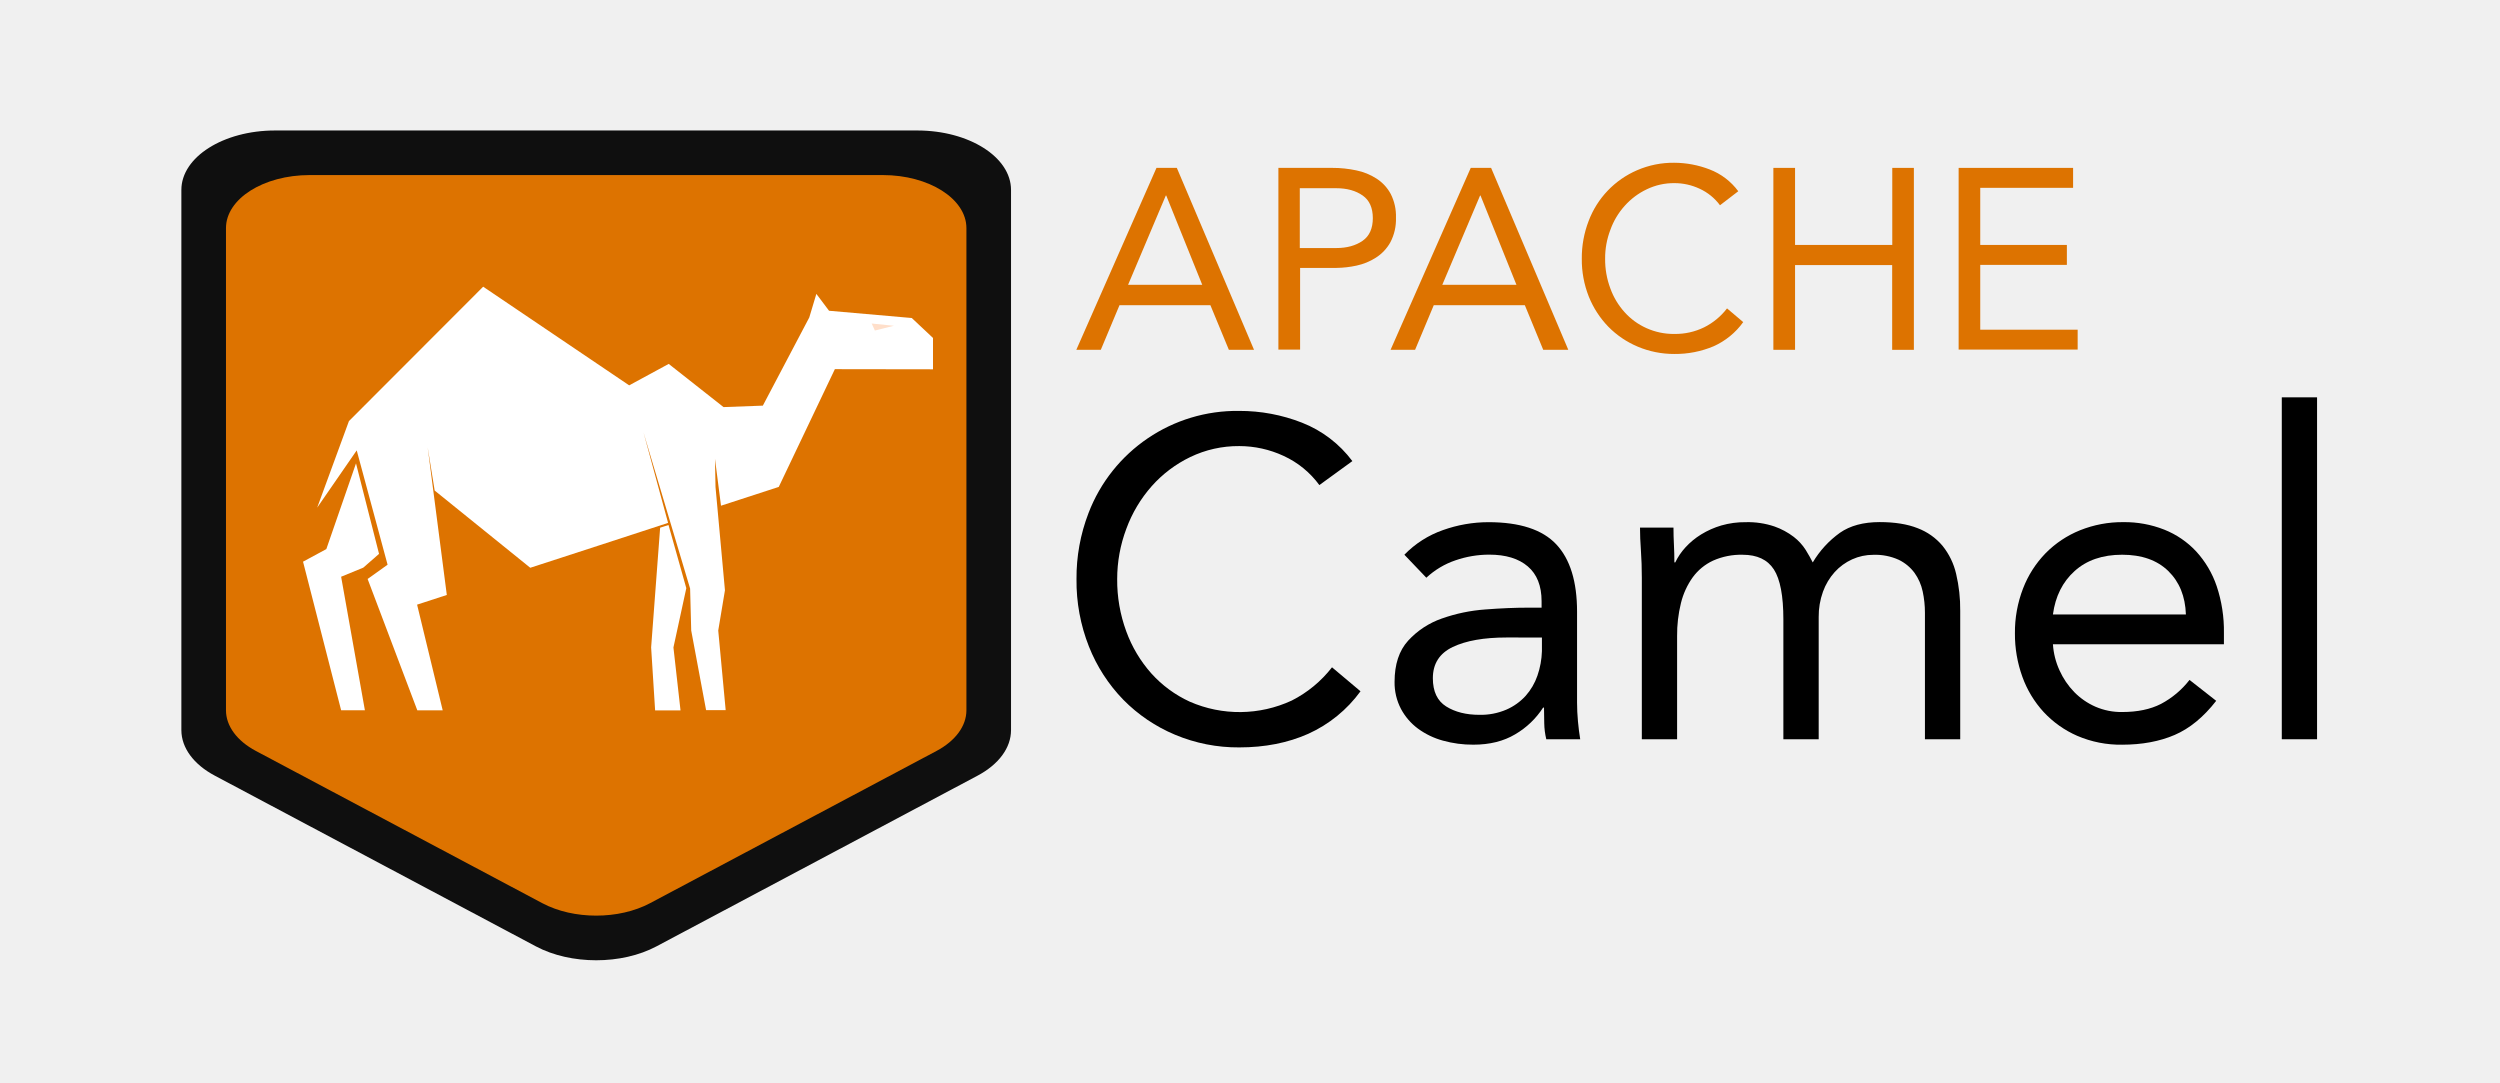
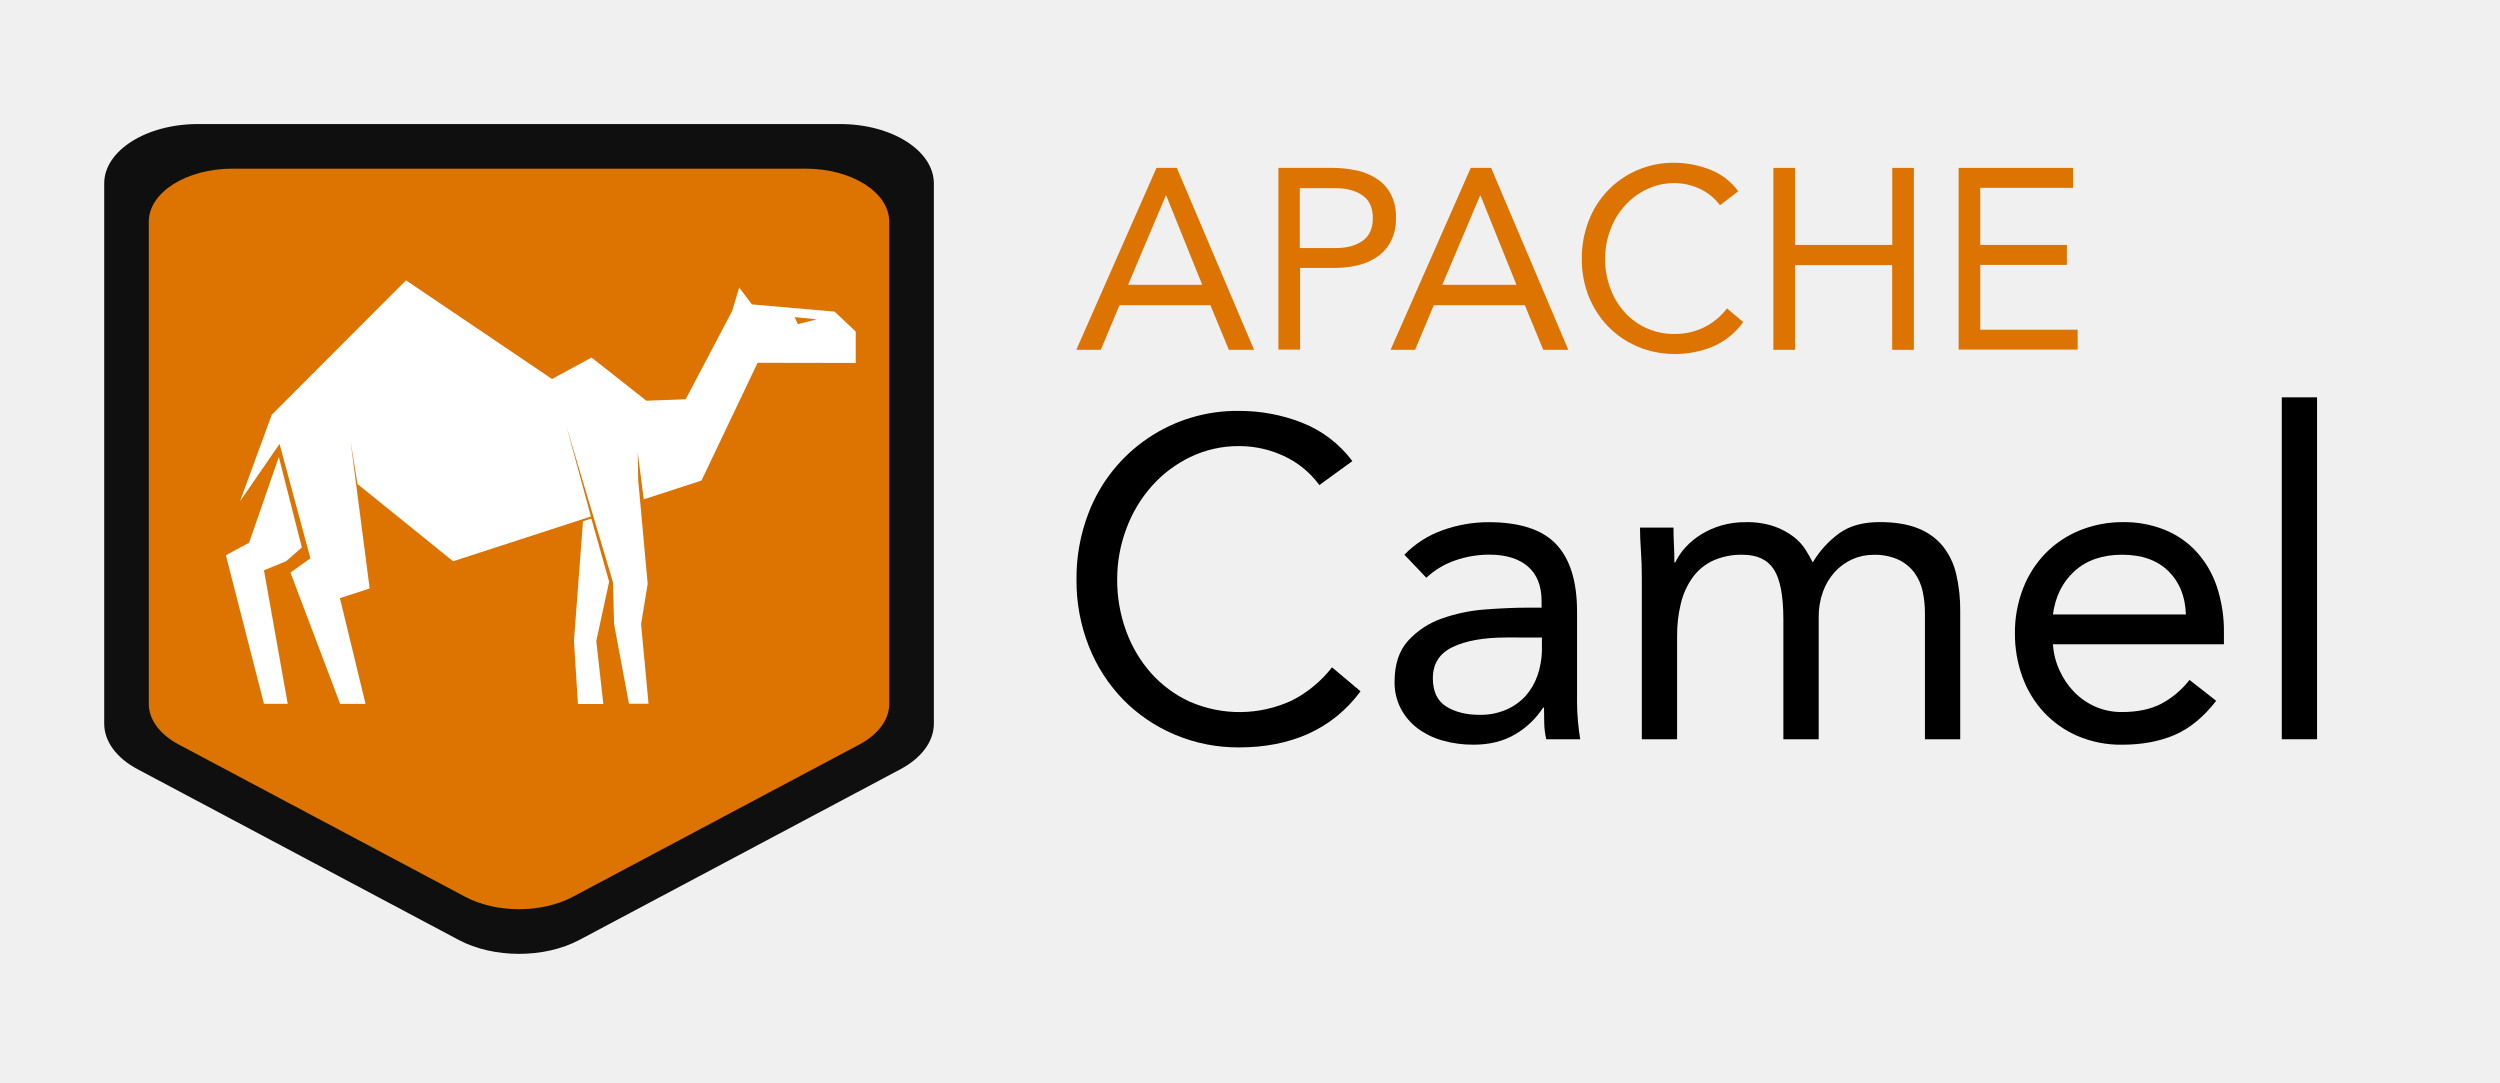
<svg xmlns="http://www.w3.org/2000/svg" viewBox="0 0 1165.7 504.6">
  <defs>
-     <style>.a{fill:#0f0f0f;}.b{fill:#dd7300;}.c{fill:#fff;}.d{fill:#ffdfca;}</style>
+     <style>.a{fill:#dd7300;}.b{fill:#0f0f0f;}.c{fill:#fff;}</style>
  </defs>
-   <path class="a" d="M84.57,88.55V340.46c0,8.19,5.72,16,15.62,21.23l149.68,79.58c16.26,8.65,40,8.65,56.23,0L455.8,361.69c9.9-5.27,15.62-13,15.62-21.23V88.55c0-15.31-19.58-27.71-43.74-27.71H128.31C104.16,60.83,84.57,73.24,84.57,88.55Z" />
-   <path class="b" d="M105.37,106.36V331.2c0,7.31,5.11,14.25,13.94,18.95l133.59,71c14.51,7.72,35.67,7.72,50.19,0l133.59-71c8.84-4.7,13.94-11.64,13.94-18.95V106.36c0-13.66-17.48-24.73-39-24.73H144.4C122.84,81.63,105.37,92.7,105.37,106.36Z" />
-   <path class="b" d="M539.24,78.28h9.49l36,84.84H573l-8.62-20.82H522l-8.72,20.82H501.86Zm4.55,12.88h-.19L526,132.8h34.58Z" />
-   <path class="b" d="M596,78.28h25.18a53.25,53.25,0,0,1,11.23,1.16,27.61,27.61,0,0,1,9.49,3.87,19.54,19.54,0,0,1,6.59,7.17,22.7,22.7,0,0,1,2.42,11A23.06,23.06,0,0,1,648.29,113a20.1,20.1,0,0,1-6.78,7.17,27.21,27.21,0,0,1-9,3.68,46.44,46.44,0,0,1-9.3,1.07h-17V163H596.09V78.28Zm10.07,37.38h17c5,0,9.1-1.16,12.3-3.39s4.75-5.81,4.75-10.56-1.55-8.33-4.75-10.56-7.26-3.39-12.3-3.39h-17Z" />
-   <path class="b" d="M685.78,78.28h9.49l36,84.84H719.58L711,142.3H668.54l-8.72,20.82H648.39Zm4.55,12.88h-.19L672.51,132.8h34.58Z" />
-   <path class="b" d="M802,95.71A24.54,24.54,0,0,0,792.5,88a27.56,27.56,0,0,0-11.72-2.61,29,29,0,0,0-13,2.91A32.31,32.31,0,0,0,757.54,96a33.63,33.63,0,0,0-6.68,11.23,36.72,36.72,0,0,0-2.42,13.37,38.21,38.21,0,0,0,2.42,13.85,33.19,33.19,0,0,0,6.68,11.14A30.1,30.1,0,0,0,767.71,153a30.69,30.69,0,0,0,13.07,2.71,30.37,30.37,0,0,0,13.85-3.1,30.77,30.77,0,0,0,10.65-8.81l7.55,6.39A34.15,34.15,0,0,1,799,161.47a46,46,0,0,1-18.3,3.58,43.53,43.53,0,0,1-17-3.39,42.1,42.1,0,0,1-13.75-9.3,43.39,43.39,0,0,1-9.1-14,46.68,46.68,0,0,1-3.29-17.82,47.76,47.76,0,0,1,3.2-17.53,41.84,41.84,0,0,1,22.57-23.63,42.32,42.32,0,0,1,17.34-3.49A46.09,46.09,0,0,1,797.15,79a29.85,29.85,0,0,1,13.37,10.17Z" />
-   <path class="b" d="M826.89,78.28H837v35.93h45.33V78.28h10.07v84.84H882.28V123.6H837v39.51H826.89Z" />
-   <path class="b" d="M913.37,78.28h53.27v9.3H923.35v26.63h40.39v9.3H923.35v30.22h45.42V163h-55.5V78.28Z" />
+   <path class="a" d="M539.24,78.28h9.49l36,84.84H573l-8.62-20.82H522l-8.72,20.82H501.86Zm4.55,12.88h-.19L526,132.8h34.58Z" />
+   <path class="a" d="M596,78.28h25.18a53.25,53.25,0,0,1,11.23,1.16,27.61,27.61,0,0,1,9.49,3.87,19.54,19.54,0,0,1,6.59,7.17,22.7,22.7,0,0,1,2.42,11A23.06,23.06,0,0,1,648.29,113a20.1,20.1,0,0,1-6.78,7.17,27.21,27.21,0,0,1-9,3.68,46.44,46.44,0,0,1-9.3,1.07h-17V163H596.09V78.28Zm10.07,37.38h17c5,0,9.1-1.16,12.3-3.39s4.75-5.81,4.75-10.56-1.55-8.33-4.75-10.56-7.26-3.39-12.3-3.39h-17Z" />
+   <path class="a" d="M685.78,78.28h9.49l36,84.84H719.58L711,142.3H668.54l-8.72,20.82H648.39Zm4.55,12.88h-.19L672.51,132.8h34.58Z" />
+   <path class="a" d="M802,95.71A24.54,24.54,0,0,0,792.5,88a27.56,27.56,0,0,0-11.72-2.61,29,29,0,0,0-13,2.91A32.31,32.31,0,0,0,757.54,96a33.63,33.63,0,0,0-6.68,11.23,36.72,36.72,0,0,0-2.42,13.37,38.21,38.21,0,0,0,2.42,13.85,33.19,33.19,0,0,0,6.68,11.14A30.1,30.1,0,0,0,767.71,153a30.69,30.69,0,0,0,13.07,2.71,30.37,30.37,0,0,0,13.85-3.1,30.77,30.77,0,0,0,10.65-8.81l7.55,6.39A34.15,34.15,0,0,1,799,161.47a46,46,0,0,1-18.3,3.58,43.53,43.53,0,0,1-17-3.39,42.1,42.1,0,0,1-13.75-9.3,43.39,43.39,0,0,1-9.1-14,46.68,46.68,0,0,1-3.29-17.82,47.76,47.76,0,0,1,3.2-17.53,41.84,41.84,0,0,1,22.57-23.63,42.32,42.32,0,0,1,17.34-3.49A46.09,46.09,0,0,1,797.15,79a29.85,29.85,0,0,1,13.37,10.17Z" />
+   <path class="a" d="M826.89,78.28H837v35.93h45.33V78.28h10.07v84.84H882.28V123.6H837v39.51H826.89Z" />
+   <path class="a" d="M913.37,78.28h53.27v9.3H923.35v26.63h40.39v9.3H923.35v30.22h45.42V163h-55.5V78.28Z" />
  <path d="M615.19,226.18a42.71,42.71,0,0,0-16.66-13.6A49.14,49.14,0,0,0,577.86,208,51.75,51.75,0,0,0,555,213.11a57.38,57.38,0,0,0-18,13.6,62.44,62.44,0,0,0-11.81,19.83A66.6,66.6,0,0,0,520.92,270a69,69,0,0,0,4.22,24.36A60.91,60.91,0,0,0,536.84,314a54.88,54.88,0,0,0,17.93,13.18,57.88,57.88,0,0,0,47.55-.53,55.49,55.49,0,0,0,18.77-15.5l13.29,11.18A61.43,61.43,0,0,1,610,342.17q-14.23,6.33-32.16,6.33a75.87,75.87,0,0,1-29.94-5.91,73.69,73.69,0,0,1-24.15-16.34,75.25,75.25,0,0,1-16-24.78,83,83,0,0,1-5.8-31.42,84,84,0,0,1,5.59-30.79,74.14,74.14,0,0,1,70.33-47.66,79.55,79.55,0,0,1,29.21,5.48A53.81,53.81,0,0,1,630.58,215Z" />
  <path d="M654.83,258.66a46.4,46.4,0,0,1,18-11.49,63.23,63.23,0,0,1,21.19-3.69q21.93,0,31.63,10.33t9.7,31.42v42.39q0,4.22.42,8.75t1.05,8.33H721a34.41,34.41,0,0,1-.95-7.49q-.11-4.11-.11-7.27h-.42a38.6,38.6,0,0,1-13,12.44q-8.12,4.85-19.51,4.85a51.6,51.6,0,0,1-14.24-1.9,35.46,35.46,0,0,1-11.6-5.59,27.55,27.55,0,0,1-7.91-9.17,26.25,26.25,0,0,1-3-12.65q0-12.23,6.33-19.19a38.42,38.42,0,0,1,15.71-10.33,77.38,77.38,0,0,1,20.25-4.22q10.86-.84,19.93-.84h6.33v-3q0-10.75-6.43-16.24t-18-5.48a48.17,48.17,0,0,0-15.71,2.64,37.73,37.73,0,0,0-13.6,8.12Zm47.66,38.59q-15.82,0-25.1,4.43t-9.28,14.55q0,9.28,6.22,13.18t15.5,3.9a30.26,30.26,0,0,0,12.55-2.42,26.39,26.39,0,0,0,9-6.43,27.78,27.78,0,0,0,5.48-9.38,38.33,38.33,0,0,0,2.11-11.49v-6.33Z" />
  <path d="M765.55,269.42q0-6.75-.42-12.65T764.7,246h15.61q0,4,.21,8t.21,8.22h.42a28.43,28.43,0,0,1,4.75-7,34.15,34.15,0,0,1,7.27-6,38.88,38.88,0,0,1,9.49-4.22A39.5,39.5,0,0,1,814,243.48a38.72,38.72,0,0,1,13.39,2,32.74,32.74,0,0,1,9,4.85,23.87,23.87,0,0,1,5.59,6.12q2,3.27,3.27,5.8a45.61,45.61,0,0,1,12.65-13.81q7.17-5,18.56-5,10.54,0,17.72,2.85a28.14,28.14,0,0,1,11.6,8.23,32.42,32.42,0,0,1,6.33,13.08,71.87,71.87,0,0,1,1.9,17.19V344.7H897.56v-59a46.56,46.56,0,0,0-1.05-9.91,23,23,0,0,0-3.79-8.65,19.91,19.91,0,0,0-7.38-6.12,26.4,26.4,0,0,0-11.81-2.32,23.72,23.72,0,0,0-9.91,2.11,24.9,24.9,0,0,0-8.12,5.91,27.71,27.71,0,0,0-5.48,9.17,33.88,33.88,0,0,0-2,11.91V344.7H831.55V288.82q0-16.45-4.43-23.3t-14.55-6.85a32.08,32.08,0,0,0-13.81,2.74,24.46,24.46,0,0,0-9.49,7.8,34.87,34.87,0,0,0-5.48,12,61.62,61.62,0,0,0-1.79,15.4V344.7H765.55Z" />
  <path d="M1033.37,326.78q-8.86,11.39-19.4,15.92t-24.46,4.54a51,51,0,0,1-20.88-4.11A47,47,0,0,1,952.91,332,48.54,48.54,0,0,1,943,315.6a58.33,58.33,0,0,1-3.48-20.24,56.55,56.55,0,0,1,3.8-21,48.61,48.61,0,0,1,10.54-16.45,47.4,47.4,0,0,1,16-10.65,53,53,0,0,1,20.25-3.8,50.39,50.39,0,0,1,19,3.48A41.14,41.14,0,0,1,1024,257.08a45.51,45.51,0,0,1,9.6,16.24,65.66,65.66,0,0,1,3.37,21.83v5.27H957.24a34.55,34.55,0,0,0,3.06,12.13,35.1,35.1,0,0,0,6.85,10.12,31.64,31.64,0,0,0,9.91,6.85A30.25,30.25,0,0,0,989.5,332q10.76,0,18.14-3.79a41.23,41.23,0,0,0,13.29-11.18Zm-14.13-40.28q-.43-12.66-8.22-20.25t-21.51-7.59q-13.71,0-22.14,7.59T957.24,286.5Z" />
  <path d="M1063.95,185.27h16.45V344.7h-16.45Z" />
-   <path class="c" d="M247.25,264.74l-44.57-36-3.27-20.18,8.93,68.86-13.86,4.51,11.94,49.27H194.58l-23.17-61.24,9.31-6.65L166.33,210,147.9,236.69l14.8-40.34,62.59-62.67,68.08,46,18.44-10,25.56,20.14,18.33-.68,21.65-41.11,3.3-11,5.92,7.87,38.57,3.38,9.9,9.3v14.62l-45.76-.07-26.16,54.91-26.93,8.76-2.81-21.88.25,13.19,4.4,48.13L334.9,294l3.47,37.13h-9.13L322.3,294l-.51-19.54-21.74-72.82,11.46,42.17C311.34,243.93,247.25,264.74,247.25,264.74Z" />
-   <polygon class="c" points="170.14 331.17 159.06 331.17 141.3 261.9 152.16 256.03 166 216.06 176.74 258.26 169.38 264.69 159.06 268.92 170.14 331.17" />
-   <polygon class="c" points="317.31 331.25 305.47 331.25 303.61 301.9 307.81 246.05 311.71 244.8 320.01 274.25 314.01 301.9 317.31 331.25" />
-   <polygon class="d" points="406.45 150.85 416.81 151.9 407.94 154.12 406.45 150.85" />
+   <path class="b" d="M48.59,85.55V337.47c0,8.19,5.72,16,15.62,21.23L213.9,438.28c16.26,8.65,40,8.65,56.23,0L419.82,358.7c9.9-5.27,15.62-13,15.62-21.23V85.55c0-15.31-19.58-27.71-43.74-27.71H92.33C68.17,57.84,48.59,70.24,48.59,85.55Z" />
+   <path class="a" d="M69.38,103.37V328.2c0,7.31,5.11,14.25,13.94,18.95l133.59,71c14.51,7.72,35.67,7.72,50.19,0l133.59-71c8.84-4.7,13.94-11.64,13.94-18.95V103.37c0-13.66-17.48-24.73-39-24.73H108.42C86.86,78.63,69.38,89.71,69.38,103.37Z" />
+   <polygon class="c" points="134.16 328.17 123.08 328.17 105.32 258.9 116.17 253.03 130.01 213.06 140.75 255.27 133.4 261.69 123.08 265.92 134.16 328.17" />
+   <polygon class="c" points="281.32 328.26 269.48 328.26 267.62 298.91 271.83 243.05 275.73 241.8 284.03 271.25 278.03 298.91 281.32 328.26" />
+   <path class="c" d="M389.16,145.31l-38.57-3.38-5.92-7.87-3.3,11-21.65,41.11-18.33.68-25.56-20.14-18.44,10-68.08-46-62.59,62.67-14.8,40.34L130.35,207l14.39,53.32-9.31,6.65,23.17,61.24h11.84L158.5,278.9l13.86-4.51-8.93-68.86,3.27,20.18,44.57,36s64.1-20.81,64.27-20.89l-11.46-42.17,21.74,72.82.51,19.54,6.94,37.13h9.13L298.92,291,302,272.27l-4.4-48.13-.25-13.19,2.81,21.88,26.93-8.76,26.16-54.91,45.76.08V154.62ZM372,151.13l-1.48-3.28,10.36,1.06Z" />
</svg>
